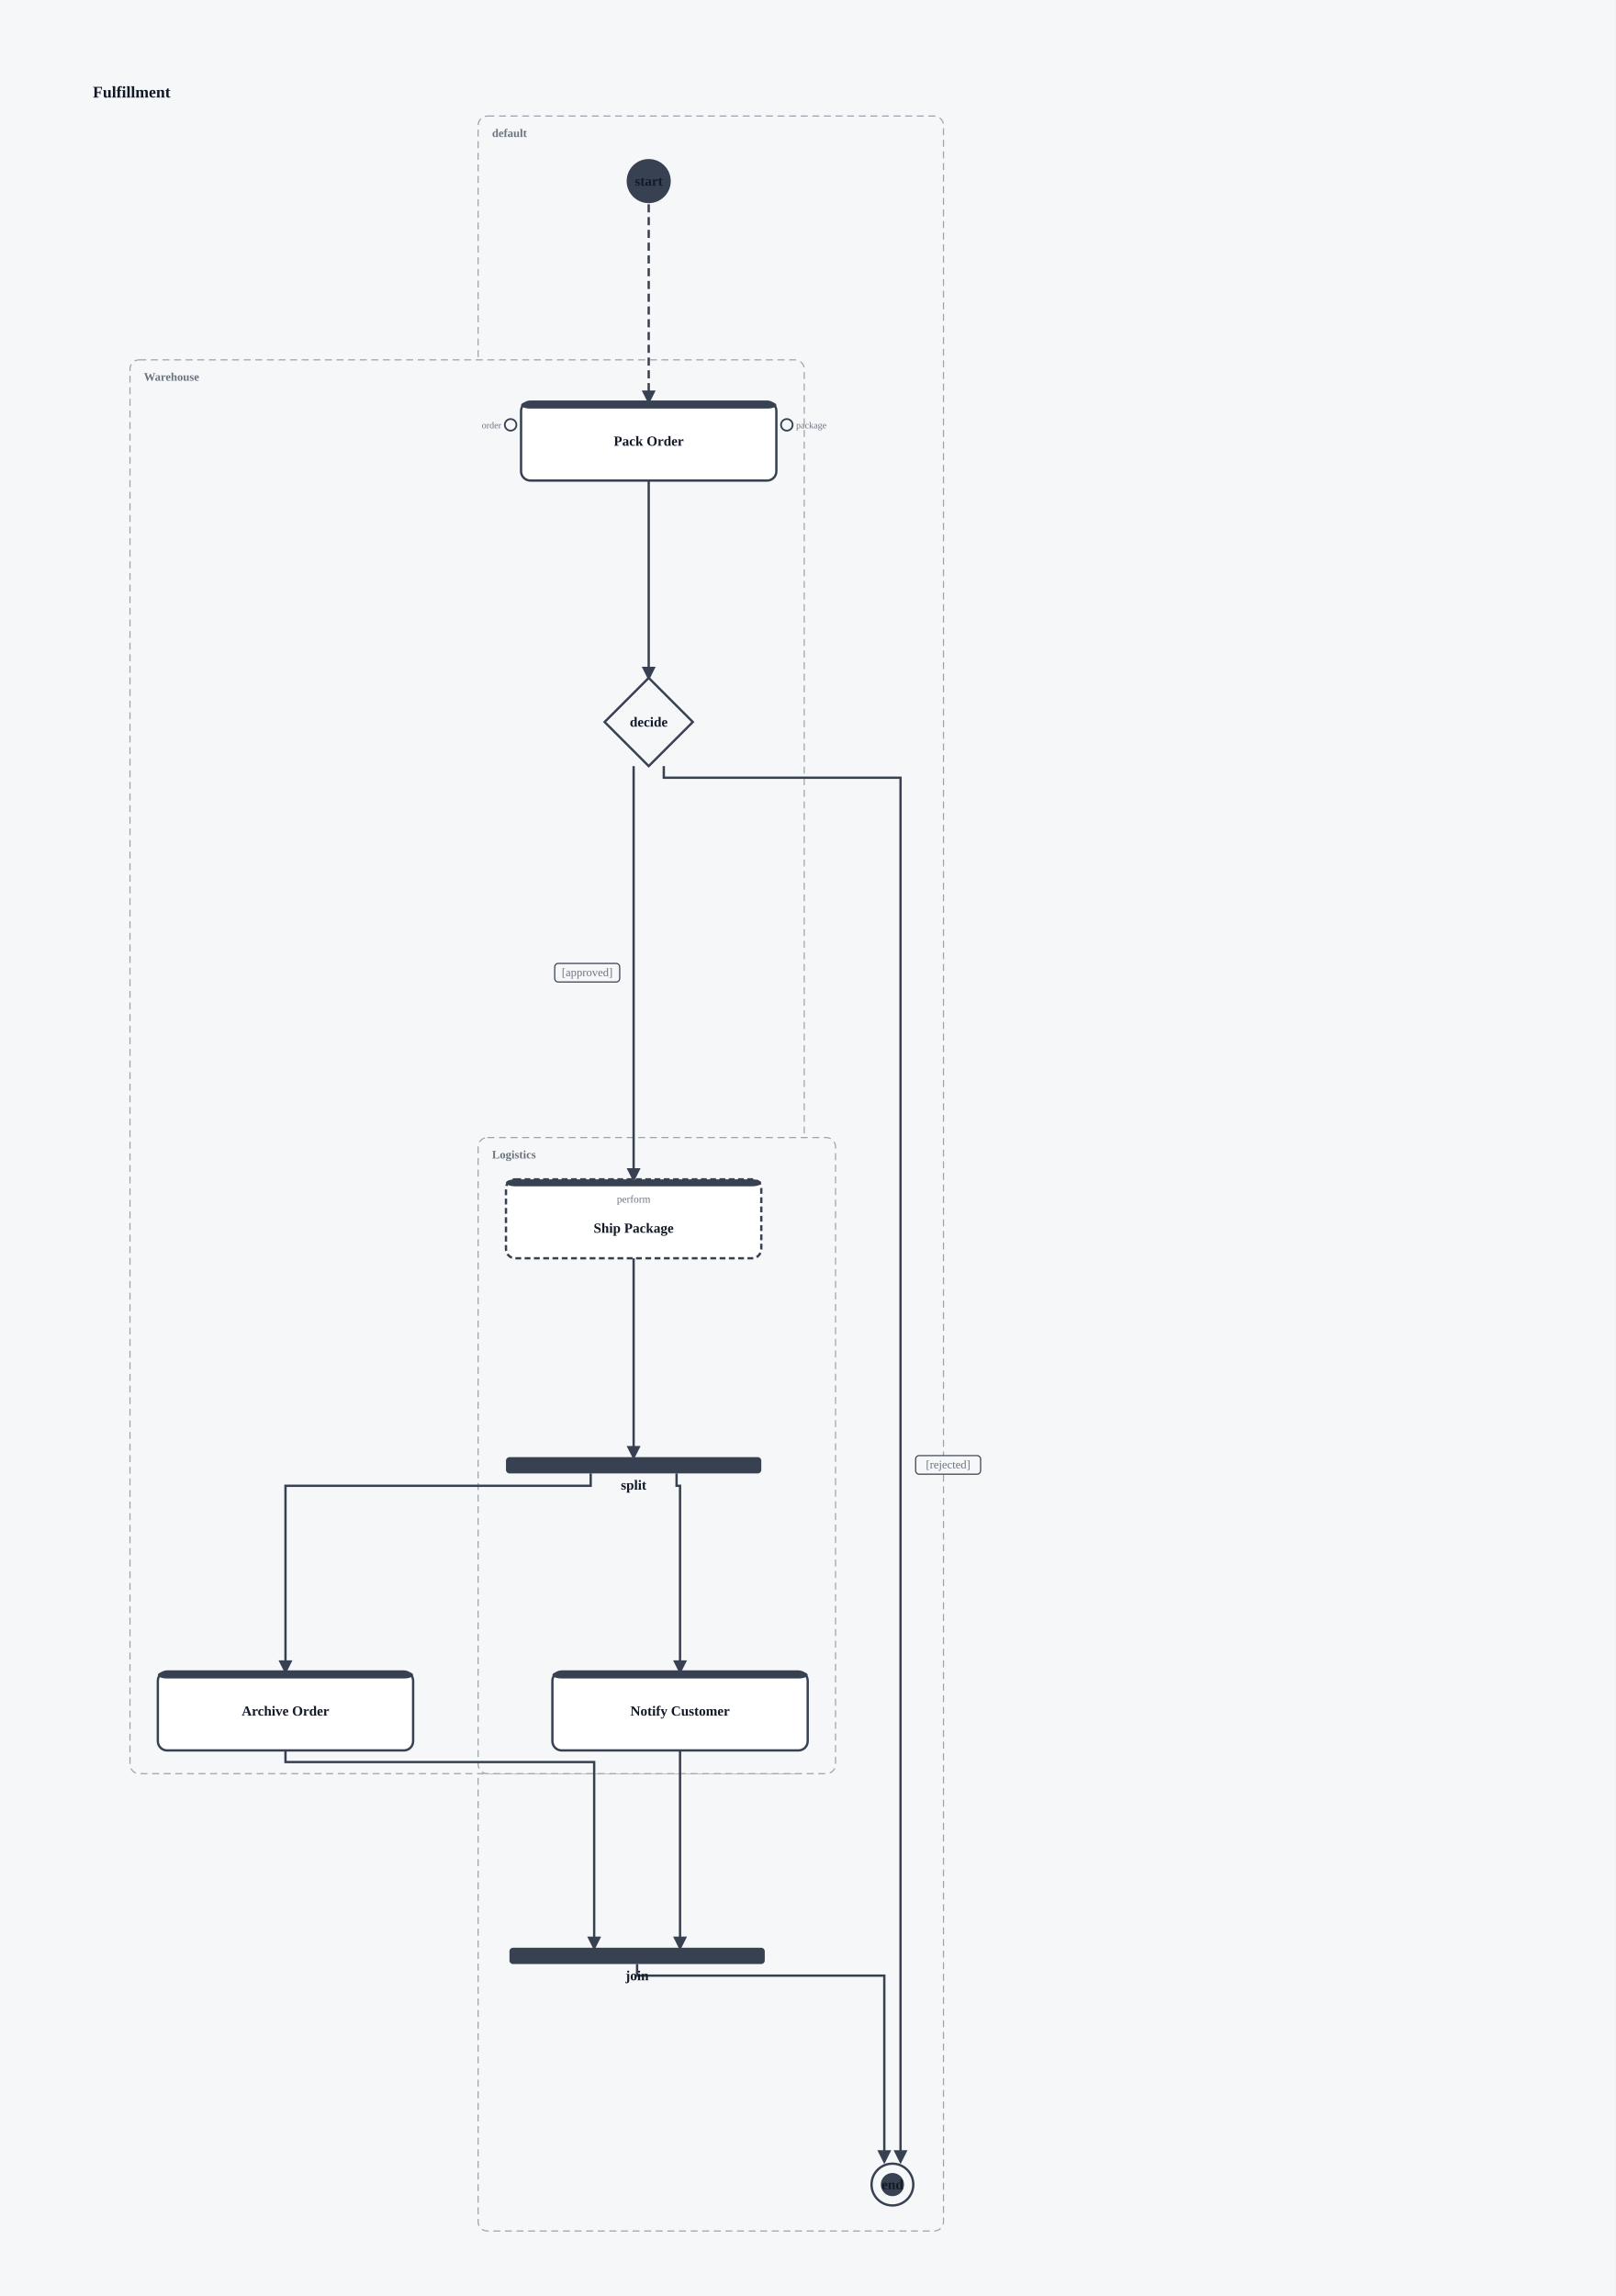
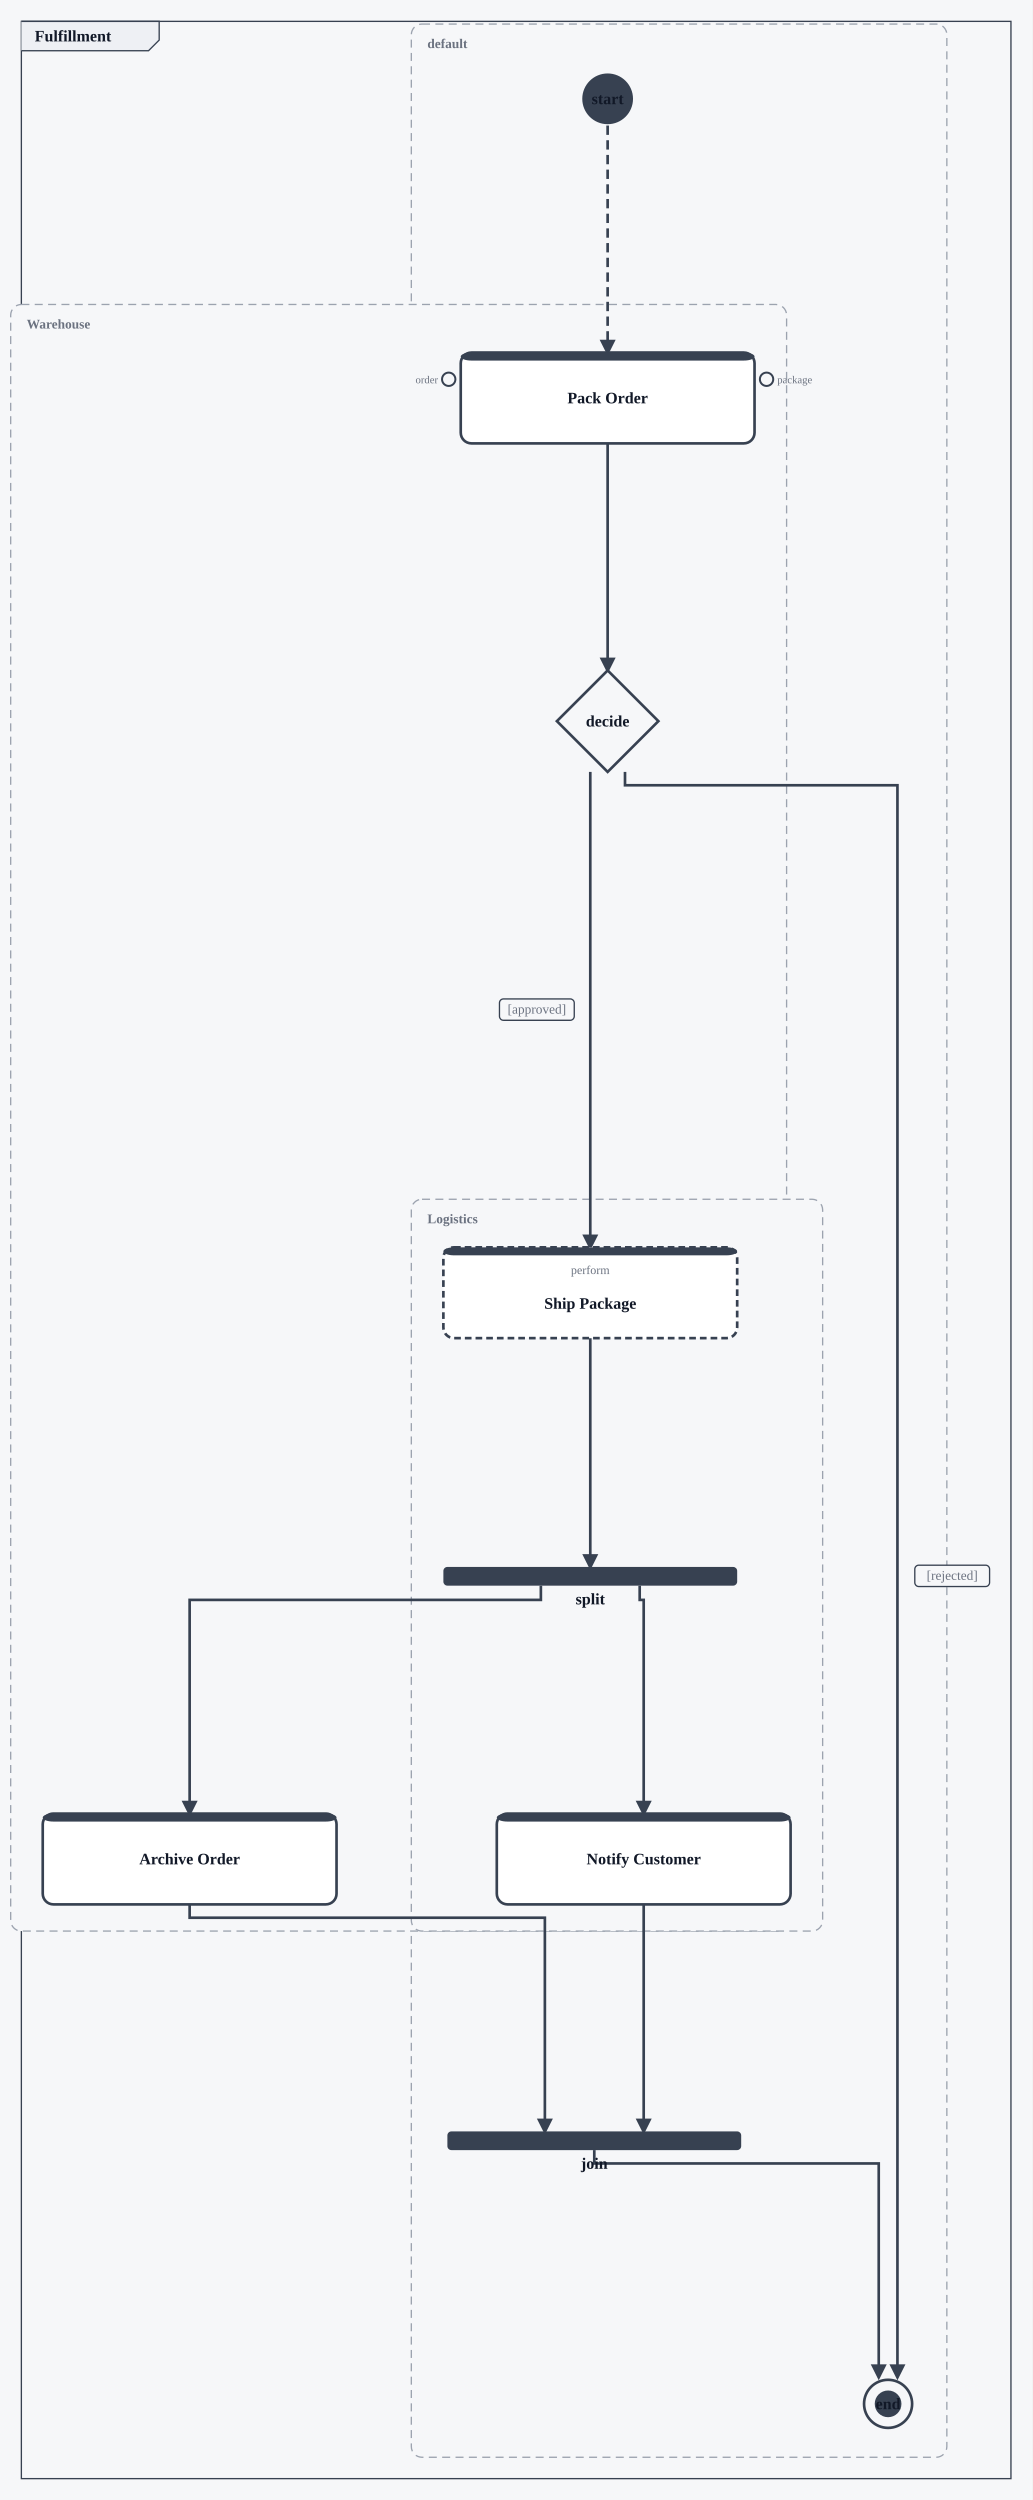
- <svg xmlns="http://www.w3.org/2000/svg" class="sysml-viz-svg" width="100%" height="100%" viewBox="-56 -56 1392 1978" role="img" aria-label="Fulfillment" data-color-scheme="light" style="touch-action: none; cursor: grab;">
-   <rect class="viz-bg" x="-56" y="-56" width="1392" height="1978" fill="#f6f7f9" />
+ <svg xmlns="http://www.w3.org/2000/svg" class="sysml-viz-svg" width="100%" height="100%" viewBox="48 26 773 1872" role="img" aria-label="Fulfillment" data-color-scheme="light" style="touch-action: none; cursor: grab;">
+   <rect class="viz-bg" x="48" y="26" width="773" height="1872" fill="#f6f7f9" />
  <defs>
    <marker id="viz-arrow" markerWidth="10" markerHeight="10" refX="9" refY="3" orient="auto" markerUnits="strokeWidth">
      <path d="M0,0 L0,6 L9,3 z" fill="#374151" />
    </marker>
    <marker id="general-d3-arrow" viewBox="0 -5 10 10" refX="8" refY="0" markerWidth="5" markerHeight="5" orient="auto">
      <path d="M0,-4L10,0L0,4" style="fill: #374151;" />
    </marker>
    <marker id="general-d3-arrow-open" viewBox="0 -5 10 10" refX="9" refY="0" markerWidth="8" markerHeight="8" orient="auto">
      <path d="M0,-4L10,0L0,4" style="fill: none; stroke: #374151; stroke-width: 1.3;" />
    </marker>
    <marker id="general-d3-specializes" viewBox="0 -6 12 12" refX="11" refY="0" markerWidth="8" markerHeight="8" orient="auto">
      <path d="M0,0L10,-4L10,4Z" style="fill: #ffffff; stroke: #374151; stroke-width: 1.2;" />
    </marker>
    <marker id="general-d3-defined-by" viewBox="-8 -6 20 12" refX="11" refY="0" markerWidth="13.5" markerHeight="8" orient="auto">
      <path d="M1,-4.5L11,0L1,4.5Z" style="fill: #ffffff; stroke: #374151; stroke-width: 1.2;" />
      <circle cx="-2.5" cy="-3" r="1.2" style="fill: #374151;" />
      <circle cx="-2.5" cy="3" r="1.2" style="fill: #374151;" />
    </marker>
    <marker id="general-d3-subsets" viewBox="0 -6 12 12" refX="11" refY="0" markerWidth="8" markerHeight="8" orient="auto">
      <path d="M1,-4.5L11,0L1,4.5Z" style="fill: #ffffff; stroke: #374151; stroke-width: 1.2;" />
    </marker>
    <marker id="general-d3-diamond" viewBox="0 -6 12 12" refX="2" refY="0" markerWidth="7" markerHeight="7" orient="auto">
      <path d="M0,0L5,-4L10,0L5,4Z" style="fill: #374151;" />
    </marker>
    <marker id="ibd-connection-dot" viewBox="-5 -5 10 10" refX="0" refY="0" markerWidth="5" markerHeight="5" orient="auto">
      <circle r="3" style="fill: #ffffff; stroke: #374151; stroke-width: 1.5;" />
    </marker>
    <marker id="ibd-flow-arrow" viewBox="0 -5 10 10" refX="10" refY="0" markerWidth="8" markerHeight="8" orient="auto">
      <path d="M0,-4L10,0L0,4Z" style="fill: #374151;" />
    </marker>
    <marker id="ibd-interface-arrow" viewBox="0 -5 10 10" refX="10" refY="0" markerWidth="8" markerHeight="8" orient="auto">
      <path d="M0,-4L10,0L0,4Z" style="fill: none; stroke: #374151; stroke-width: 1.5;" />
    </marker>
    <marker id="action-flow-arrow" viewBox="0 -5 10 10" refX="8" refY="0" markerWidth="6" markerHeight="6" orient="auto">
      <path d="M0,-5L10,0L0,5" style="fill: #374151;" />
    </marker>
  </defs>
  <style class="sysml-node-chrome-style">.sysml-disclosure { cursor: pointer; outline: none; }
.sysml-disclosure .sysml-disclosure-box,
.sysml-disclosure .sysml-disclosure-glyph { pointer-events: none; }
.sysml-disclosure:hover .sysml-disclosure-target { fill: #e5e7eb !important; fill-opacity: 0.55; }
.sysml-disclosure:hover .sysml-disclosure-box { fill: #e5e7eb; stroke: #374151; }
.sysml-disclosure:focus-visible .sysml-disclosure-target { stroke: #2563eb; stroke-width: 2px; fill: #e5e7eb !important; fill-opacity: 0.35; }
.sysml-disclosure:focus-visible .sysml-disclosure-box { stroke: #2563eb; }
.sysml-compartment-label text { user-select: none; }
.viz-node text { user-select: none; }</style>
  <g class="viz-root">
-     <text x="24" y="28" style="font-size: 14px; font-weight: 700; fill: #111827;">Fulfillment</text>
+     <g class="view-frame" style="pointer-events: none;">
+       <rect class="view-frame-border" x="64" y="42" width="741" height="1840" style="fill: none; stroke: #374151; stroke-width: 1px;" />
+       <path class="view-frame-name-compartment" d="M64,42 H167.2 V56 L159.2,64 H64" style="fill: #eef0f4; stroke: #374151; stroke-width: 1px;" />
+       <text class="view-frame-name" x="74" y="57" style="font-size: 12px; font-weight: 700; fill: #111827;">Fulfillment</text>
+     </g>
    <g class="activity-swim-lanes">
      <rect x="356" y="44" width="401" height="1822" rx="8" style="fill: #f6f7f9; stroke: #9ca3af; stroke-dasharray: 6,4;" />
      <text x="368" y="62" style="font-size: 10px; font-weight: 700; fill: #6b7280;">default</text>
      <rect x="56" y="254" width="581" height="1218" rx="8" style="fill: #f6f7f9; stroke: #9ca3af; stroke-dasharray: 6,4;" />
      <text x="68" y="272" style="font-size: 10px; font-weight: 700; fill: #6b7280;">Warehouse</text>
      <rect x="356" y="924" width="308" height="548" rx="8" style="fill: #f6f7f9; stroke: #9ca3af; stroke-dasharray: 6,4;" />
      <text x="368" y="942" style="font-size: 10px; font-weight: 700; fill: #6b7280;">Logistics</text>
    </g>
    <g class="activity-flows">
      <path class="activity-flow action-flow-edge aflow-succession" data-flow-kind="succession" d="M503,120 L503,290" data-edge-id="flow-0" data-base-stroke-width="2" style="fill: none; stroke: #374151; stroke-width: 2px; stroke-dasharray: 7,4; marker-end: url(#action-flow-arrow);" />
      <path class="viz-edge-hit-target" data-tooltip-kind="edge" data-tooltip-id="flow-0" d="M503,120 L503,290" aria-label="Succession; From: start; To: Pack Order; Source ID: start; Target ID: pack" style="fill: none; stroke: transparent; stroke-width: 12px; pointer-events: stroke;" />
      <path class="activity-flow action-flow-edge" data-flow-kind="other" d="M503,358 L503,528" data-edge-id="flow-1" data-base-stroke-width="2" style="fill: none; stroke: #374151; stroke-width: 2px; stroke-dasharray: none; marker-end: url(#action-flow-arrow);" />
      <path class="viz-edge-hit-target" data-tooltip-kind="edge" data-tooltip-id="flow-1" d="M503,358 L503,528" aria-label="Flow; From: Pack Order; To: decide; Source ID: pack; Target ID: decide" style="fill: none; stroke: transparent; stroke-width: 12px; pointer-events: stroke;" />
      <path class="activity-flow action-flow-edge" data-flow-kind="other" d="M490,604 L490,960" data-edge-id="flow-2" data-base-stroke-width="2" style="fill: none; stroke: #374151; stroke-width: 2px; stroke-dasharray: none; marker-end: url(#action-flow-arrow);" />
      <path class="viz-edge-hit-target" data-tooltip-kind="edge" data-tooltip-id="flow-2" d="M490,604 L490,960" aria-label="Flow; Name: approved; From: decide; To: Ship Package; Condition: approved; Source ID: decide; Target ID: ship" style="fill: none; stroke: transparent; stroke-width: 12px; pointer-events: stroke;" />
      <rect x="422" y="774" width="56" height="16" rx="3" style="fill: #f6f7f9; stroke: #374151; stroke-width: 1px;" />
      <text x="450" y="785" text-anchor="middle" style="font-size: 10px; fill: #6b7280;">[approved]</text>
      <path class="activity-flow action-flow-edge" data-flow-kind="other" d="M516,604 L516,614 L720,614 L720,1806" data-edge-id="flow-3" data-base-stroke-width="2" style="fill: none; stroke: #374151; stroke-width: 2px; stroke-dasharray: none; marker-end: url(#action-flow-arrow);" />
      <path class="viz-edge-hit-target" data-tooltip-kind="edge" data-tooltip-id="flow-3" d="M516,604 L516,614 L720,614 L720,1806" aria-label="Flow; Name: rejected; From: decide; To: end; Condition: rejected; Source ID: decide; Target ID: end" style="fill: none; stroke: transparent; stroke-width: 12px; pointer-events: stroke;" />
      <rect x="733" y="1198" width="56" height="16" rx="3" style="fill: #f6f7f9; stroke: #374151; stroke-width: 1px;" />
      <text x="761" y="1209" text-anchor="middle" style="font-size: 10px; fill: #6b7280;">[rejected]</text>
      <path class="activity-flow action-flow-edge aflow-streaming" data-flow-kind="streaming" d="M490,1028 L490,1199.333" data-edge-id="flow-4" data-base-stroke-width="2" style="fill: none; stroke: #374151; stroke-width: 2px; stroke-dasharray: none; marker-end: url(#action-flow-arrow);" />
      <path class="viz-edge-hit-target" data-tooltip-kind="edge" data-tooltip-id="flow-4" d="M490,1028 L490,1199.333" aria-label="Flow; From: Ship Package; To: split; Source ID: ship; Target ID: split" style="fill: none; stroke: transparent; stroke-width: 12px; pointer-events: stroke;" />
      <path class="activity-flow action-flow-edge" data-flow-kind="other" d="M527,1213.333 L527,1224 L530,1224 L530,1384" data-edge-id="flow-5" data-base-stroke-width="2" style="fill: none; stroke: #374151; stroke-width: 2px; stroke-dasharray: none; marker-end: url(#action-flow-arrow);" />
      <path class="viz-edge-hit-target" data-tooltip-kind="edge" data-tooltip-id="flow-5" d="M527,1213.333 L527,1224 L530,1224 L530,1384" aria-label="Flow; From: split; To: Notify Customer; Source ID: split; Target ID: notify" style="fill: none; stroke: transparent; stroke-width: 12px; pointer-events: stroke;" />
      <path class="activity-flow action-flow-edge" data-flow-kind="other" d="M453,1213.333 L453,1224 L190,1224 L190,1384" data-edge-id="flow-6" data-base-stroke-width="2" style="fill: none; stroke: #374151; stroke-width: 2px; stroke-dasharray: none; marker-end: url(#action-flow-arrow);" />
      <path class="viz-edge-hit-target" data-tooltip-kind="edge" data-tooltip-id="flow-6" d="M453,1213.333 L453,1224 L190,1224 L190,1384" aria-label="Flow; From: split; To: Archive Order; Source ID: split; Target ID: archive" style="fill: none; stroke: transparent; stroke-width: 12px; pointer-events: stroke;" />
      <path class="activity-flow action-flow-edge" data-flow-kind="other" d="M530,1452 L530,1622" data-edge-id="flow-7" data-base-stroke-width="2" style="fill: none; stroke: #374151; stroke-width: 2px; stroke-dasharray: none; marker-end: url(#action-flow-arrow);" />
      <path class="viz-edge-hit-target" data-tooltip-kind="edge" data-tooltip-id="flow-7" d="M530,1452 L530,1622" aria-label="Flow; From: Notify Customer; To: join; Source ID: notify; Target ID: join" style="fill: none; stroke: transparent; stroke-width: 12px; pointer-events: stroke;" />
      <path class="activity-flow action-flow-edge" data-flow-kind="other" d="M190,1452 L190,1462 L456,1462 L456,1622" data-edge-id="flow-8" data-base-stroke-width="2" style="fill: none; stroke: #374151; stroke-width: 2px; stroke-dasharray: none; marker-end: url(#action-flow-arrow);" />
      <path class="viz-edge-hit-target" data-tooltip-kind="edge" data-tooltip-id="flow-8" d="M190,1452 L190,1462 L456,1462 L456,1622" aria-label="Flow; From: Archive Order; To: join; Source ID: archive; Target ID: join" style="fill: none; stroke: transparent; stroke-width: 12px; pointer-events: stroke;" />
      <path class="activity-flow action-flow-edge" data-flow-kind="other" d="M493,1636 L493,1646 L706,1646 L706,1806" data-edge-id="flow-9" data-base-stroke-width="2" style="fill: none; stroke: #374151; stroke-width: 2px; stroke-dasharray: none; marker-end: url(#action-flow-arrow);" />
      <path class="viz-edge-hit-target" data-tooltip-kind="edge" data-tooltip-id="flow-9" d="M493,1636 L493,1646 L706,1646 L706,1806" aria-label="Flow; From: join; To: end; Source ID: join; Target ID: end" style="fill: none; stroke: transparent; stroke-width: 12px; pointer-events: stroke;" />
    </g>
    <g class="activity-actions">
      <g class="activity-action action-flow-node" data-node-id="start" transform="translate(483,80)" style="cursor: ;">
        <circle class="node-background" data-original-stroke="#374151" data-original-width="2px" cx="20" cy="20" r="18" style="fill: #374151; stroke: #374151; stroke-width: 2px;" />
        <text x="20" y="24" text-anchor="middle" style="font-size: 12px; font-weight: 600; fill: #111827;">start</text>
      </g>
      <g class="activity-action action-flow-node" data-node-id="pack" transform="translate(393,290)" style="cursor: ;">
        <rect class="node-background" data-original-stroke="#374151" data-original-width="2px" width="220" height="68" rx="8" style="fill: #ffffff; stroke: #374151; stroke-width: 2px; stroke-dasharray: none;" />
        <rect width="220" height="6" rx="8" style="fill: #374151; stroke: none;" />
        <text x="110" y="38" text-anchor="middle" style="font-size: 12px; font-weight: 600; fill: #111827;">Pack Order</text>
        <circle class="action-parameter-badge action-parameter-input" cx="-9" cy="20" r="5" style="fill: #f6f7f9; stroke: #374151; stroke-width: 1.5px;" />
        <text class="action-parameter-label action-parameter-input-label" x="-17" y="23" text-anchor="end" style="font-size: 8px; fill: #6b7280;">order</text>
        <circle class="action-parameter-badge action-parameter-output" cx="229" cy="20" r="5" style="fill: #f6f7f9; stroke: #374151; stroke-width: 1.5px;" />
        <text class="action-parameter-label action-parameter-output-label" x="237" y="23" text-anchor="start" style="font-size: 8px; fill: #6b7280;">package</text>
      </g>
      <g class="activity-action action-flow-node" data-node-id="decide" transform="translate(465,528)" style="cursor: ;">
        <path class="node-background" data-original-stroke="#374151" data-original-width="2px" d="M38,0 L76,38 L38,76 L0,38 Z" style="fill: #f6f7f9; stroke: #374151; stroke-width: 2px;" />
        <text x="38" y="42" text-anchor="middle" style="font-size: 12px; font-weight: 600; fill: #111827;">decide</text>
      </g>
      <g class="activity-action action-flow-node perform-action-node" data-node-id="ship" transform="translate(380,960)" style="cursor: ;">
        <rect class="node-background" data-original-stroke="#374151" data-original-width="2px" width="220" height="68" rx="8" style="fill: #ffffff; stroke: #374151; stroke-width: 2px; stroke-dasharray: 5,3;" />
        <rect width="220" height="6" rx="8" style="fill: #374151; stroke: none;" />
        <text class="perform-action-stereotype" x="110" y="20" text-anchor="middle" style="font-size: 9px; fill: #6b7280;">perform</text>
        <text x="110" y="46" text-anchor="middle" style="font-size: 12px; font-weight: 600; fill: #111827;">Ship Package</text>
      </g>
      <g class="activity-action action-flow-node" data-node-id="split" transform="translate(380,1199.333)" style="cursor: ;">
        <rect class="node-background" data-original-stroke="none" data-original-width="0px" width="220" height="14" rx="3" style="fill: #374151; stroke: none;" />
        <text x="110" y="28" text-anchor="middle" style="font-size: 12px; font-weight: 600; fill: #111827;">split</text>
      </g>
      <g class="activity-action action-flow-node" data-node-id="notify" transform="translate(420,1384)" style="cursor: ;">
        <rect class="node-background" data-original-stroke="#374151" data-original-width="2px" width="220" height="68" rx="8" style="fill: #ffffff; stroke: #374151; stroke-width: 2px; stroke-dasharray: none;" />
        <rect width="220" height="6" rx="8" style="fill: #374151; stroke: none;" />
        <text x="110" y="38" text-anchor="middle" style="font-size: 12px; font-weight: 600; fill: #111827;">Notify Customer</text>
      </g>
      <g class="activity-action action-flow-node" data-node-id="archive" transform="translate(80,1384)" style="cursor: ;">
        <rect class="node-background" data-original-stroke="#374151" data-original-width="2px" width="220" height="68" rx="8" style="fill: #ffffff; stroke: #374151; stroke-width: 2px; stroke-dasharray: none;" />
        <rect width="220" height="6" rx="8" style="fill: #374151; stroke: none;" />
        <text x="110" y="38" text-anchor="middle" style="font-size: 12px; font-weight: 600; fill: #111827;">Archive Order</text>
      </g>
      <g class="activity-action action-flow-node" data-node-id="join" transform="translate(383,1622)" style="cursor: ;">
        <rect class="node-background" data-original-stroke="none" data-original-width="0px" width="220" height="14" rx="3" style="fill: #374151; stroke: none;" />
        <text x="110" y="28" text-anchor="middle" style="font-size: 12px; font-weight: 600; fill: #111827;">join</text>
      </g>
      <g class="activity-action action-flow-node" data-node-id="end" transform="translate(693,1806)" style="cursor: ;">
        <circle class="node-background" data-original-stroke="#374151" data-original-width="2px" cx="20" cy="20" r="18" style="fill: #f6f7f9; stroke: #374151; stroke-width: 2px;" />
        <circle cx="20" cy="20" r="10" style="fill: #374151; stroke: none;" />
        <text x="20" y="24" text-anchor="middle" style="font-size: 12px; font-weight: 600; fill: #111827;">end</text>
      </g>
    </g>
  </g>
</svg>
